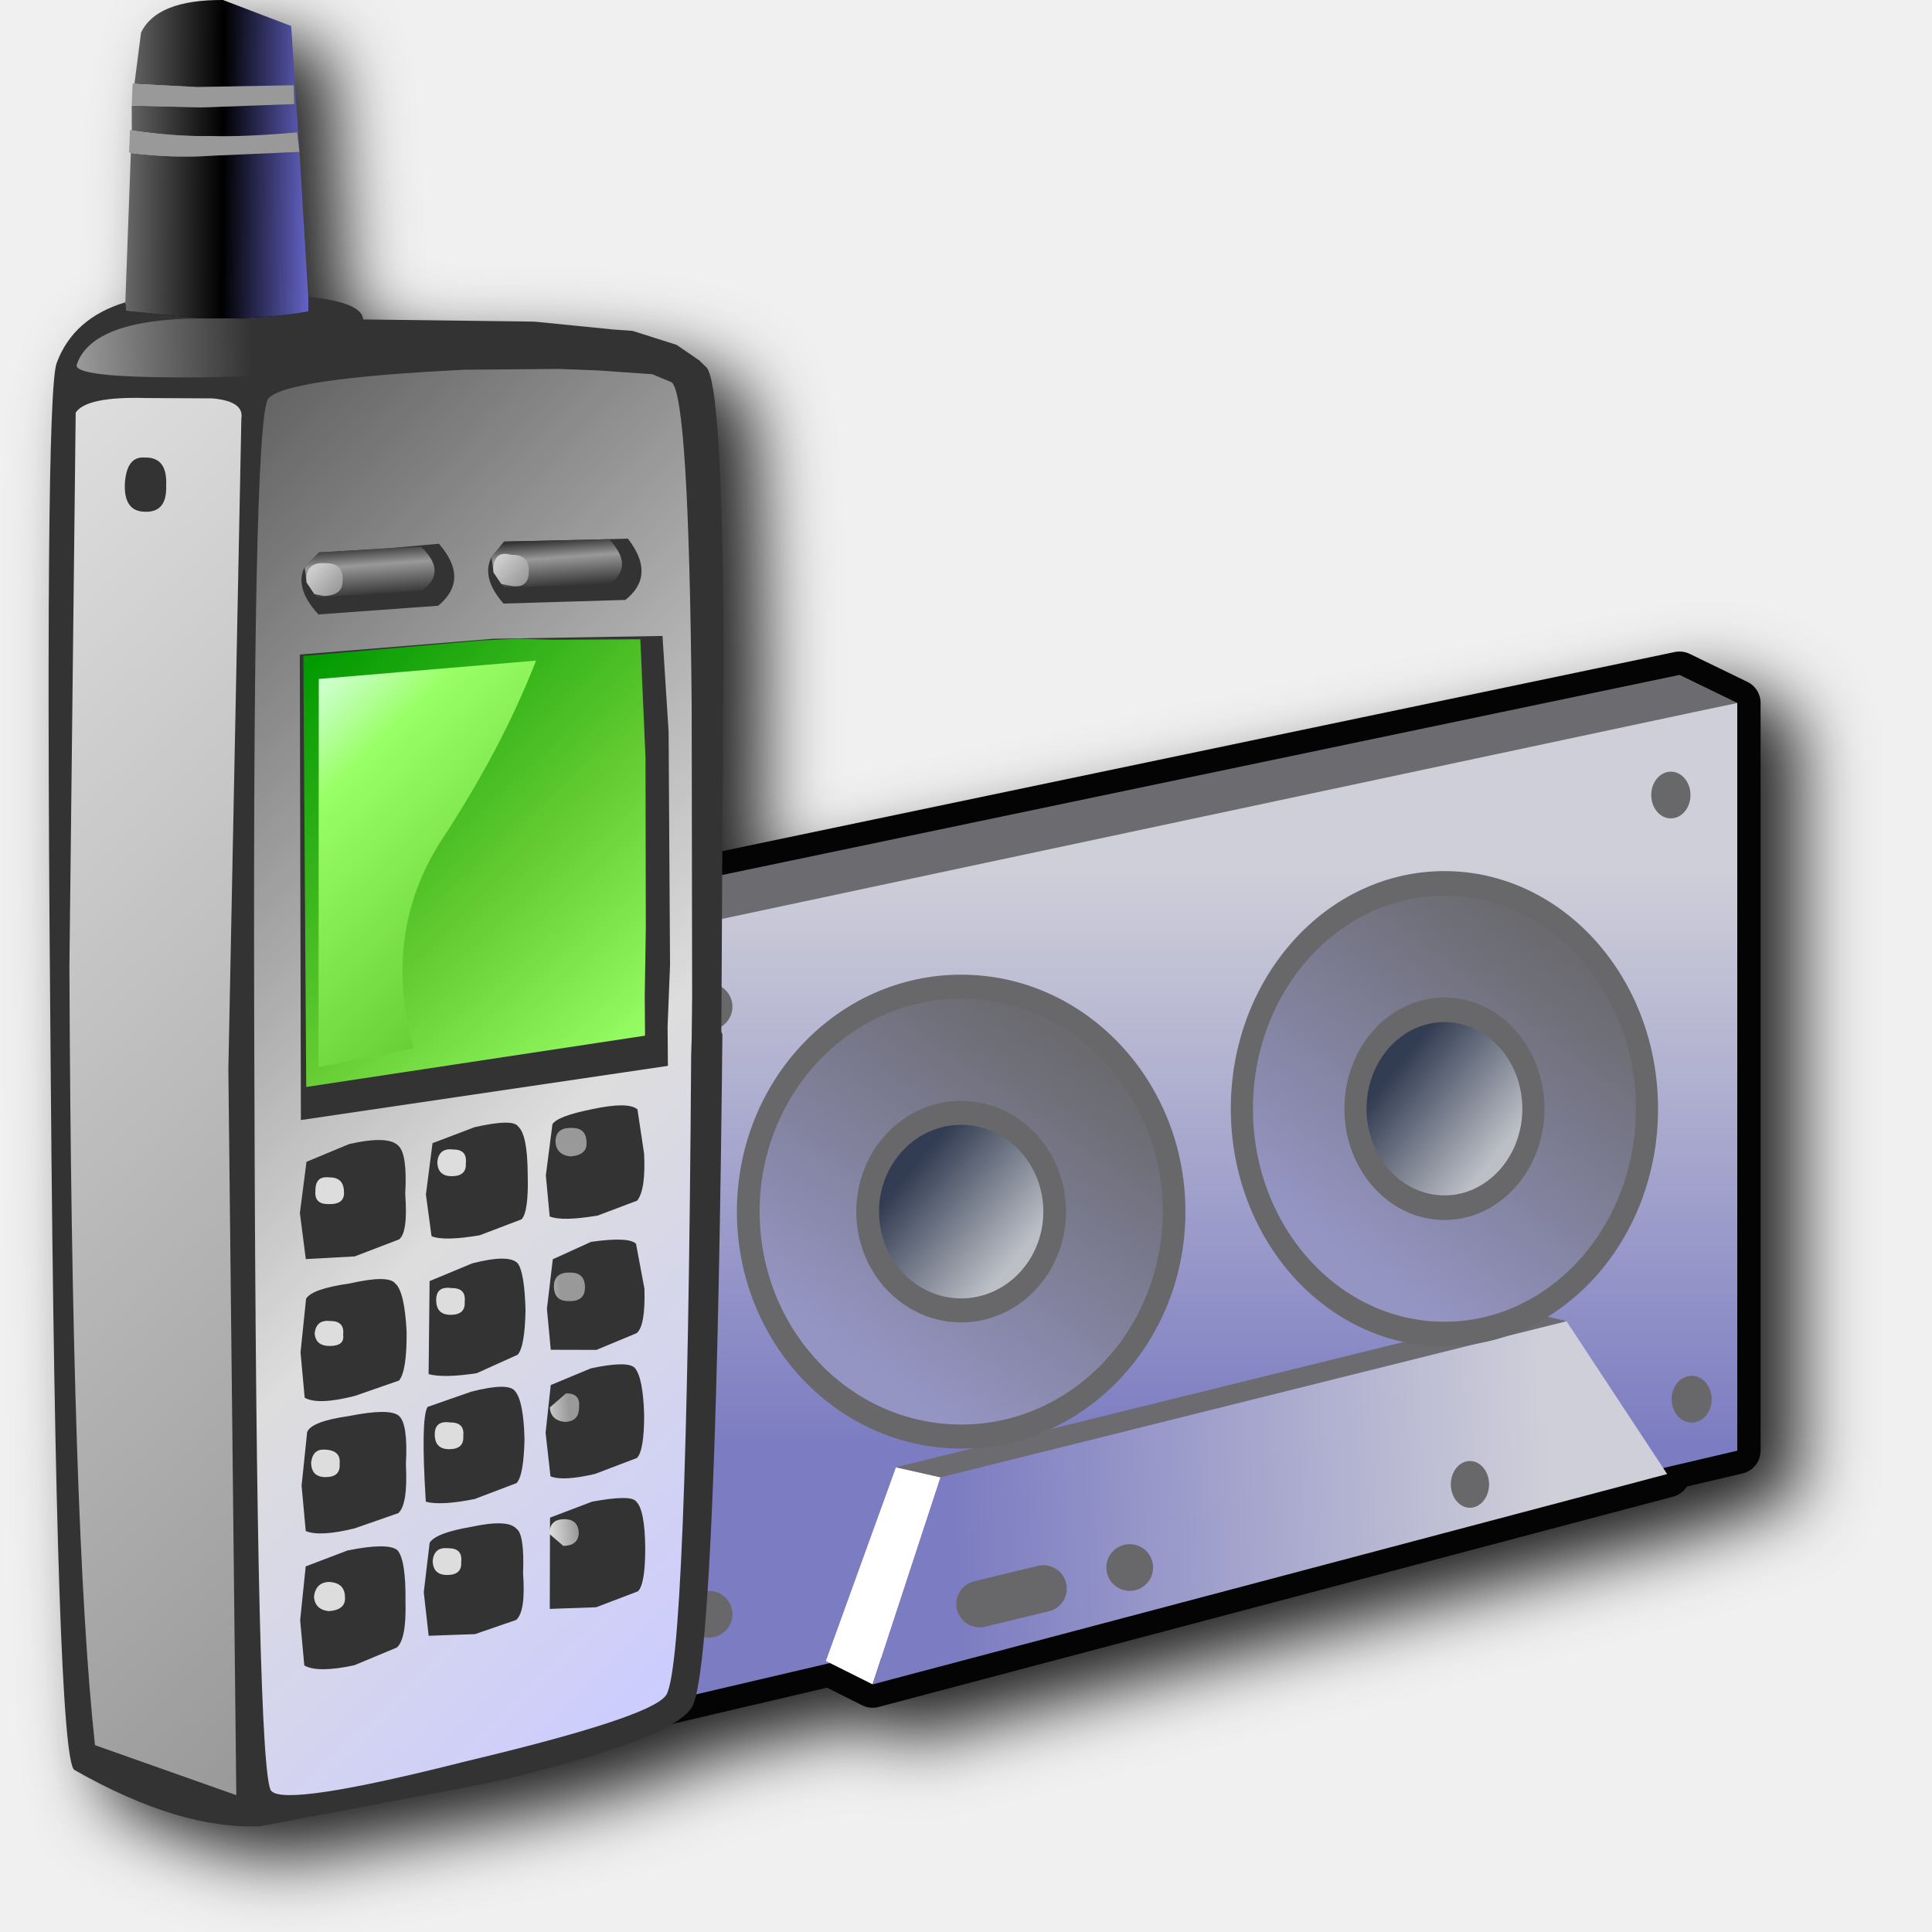
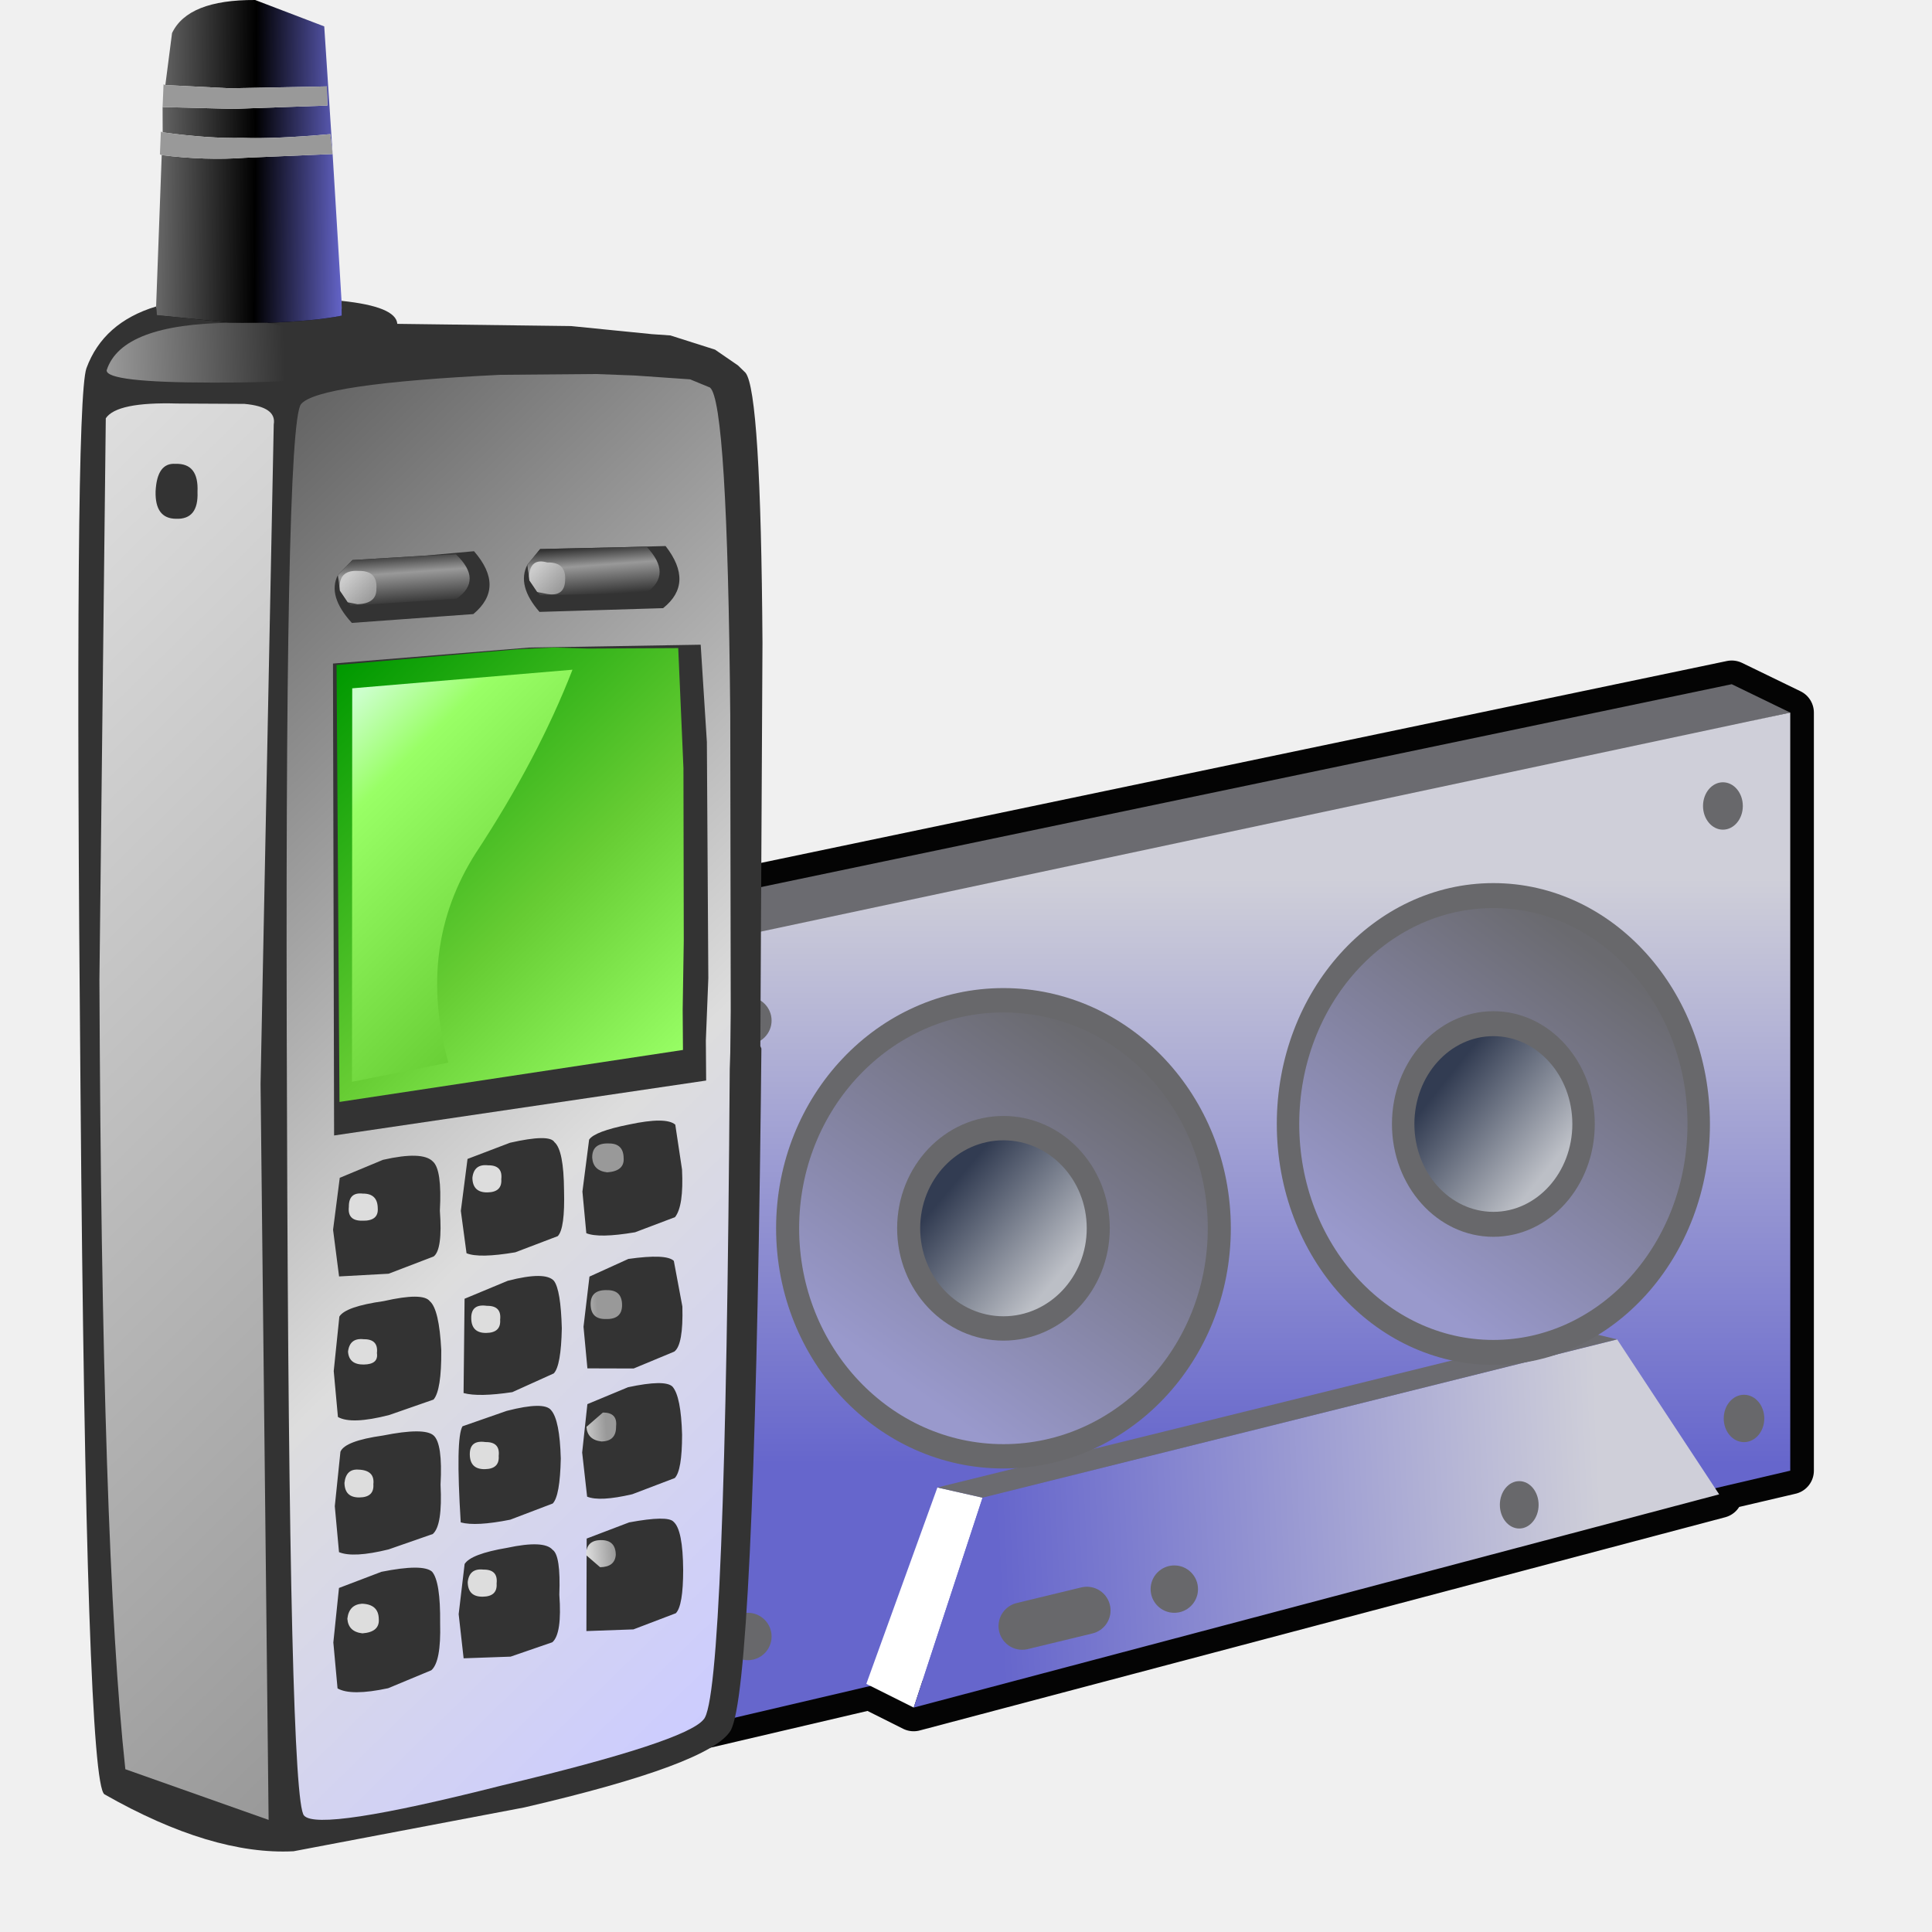
- <svg xmlns="http://www.w3.org/2000/svg" xmlns:xlink="http://www.w3.org/1999/xlink" viewBox="0 0 256 256" width="256" height="256" version="1.1" id="svg14">
+ <svg xmlns="http://www.w3.org/2000/svg" xmlns:xlink="http://www.w3.org/1999/xlink" viewBox="0 0 48 48" width="48" height="48" version="1.1" id="svg14">
  <defs id="defs3051">
    <style type="text/css" id="current-color-scheme">
      .ColorScheme-Text {
        color:#232629;
      }
      </style>
    <radialGradient spreadMethod="pad" r="819.2" id="gradient2-62" gradientUnits="userSpaceOnUse" gradientTransform="matrix(0.03321492,0.02554013,-0.0225253,0.02929414,177.2192,-98.25728)" cy="5091.175" cx="-1495.203" fx="-1495.203" fy="5091.175">
      <stop id="stop4113" stop-color="#00bf00" offset="0.0" />
      <stop id="stop4115" stop-color="#006600" offset="0.929" />
    </radialGradient>
    <radialGradient spreadMethod="pad" r="819.2" id="gradient1-6" gradientUnits="userSpaceOnUse" gradientTransform="matrix(0.1525931,0,0,0.1525931,-147.3621,-19.47578)" cy="0" cx="0">
      <stop id="stop4100" stop-color="#ffffff" offset="0.0" />
      <stop id="stop4102" stop-color="#ccffff" offset="0.078" />
      <stop id="stop4104" stop-color="#0099ff" offset="0.298" />
      <stop id="stop4106" stop-color="#0066cc" offset="0.537" />
      <stop id="stop4108" stop-color="#003399" offset="0.753" />
      <stop id="stop4110" stop-color="#9999ff" offset="1.0" />
    </radialGradient>
    <linearGradient x2="819.2" x1="-819.2" spreadMethod="pad" id="gradient0-1" gradientUnits="userSpaceOnUse" gradientTransform="matrix(-0.06871152,-0.06871152,-0.06871152,0.06871152,-137.7692,19.34177)">
      <stop id="stop4093" stop-color="#003399" offset="0.0" />
      <stop id="stop4095" stop-color="#0099ff" offset="0.471" />
      <stop id="stop4097" stop-color="#ccffff" offset="1.0" />
    </linearGradient>
    <linearGradient gradientTransform="matrix(-0.00291545,-1.2536463e-5,-3.5518372e-5,0.00506939,4.461876,4.131186)" gradientUnits="userSpaceOnUse" id="gradient29" spreadMethod="pad" x1="-819.2" x2="819.2">
      <stop offset="0.0" stop-color="#6666cc" id="stop264" />
      <stop offset="0.482" stop-color="#000000" id="stop266" />
      <stop offset="1.0" stop-color="#666666" id="stop268" />
    </linearGradient>
    <linearGradient gradientTransform="matrix(0.00606123,0.00628582,0.0067376,-0.00663209,11.04905,22.91134)" gradientUnits="userSpaceOnUse" id="gradient30" spreadMethod="pad" x1="-819.2" x2="819.2">
      <stop offset="0.0" stop-color="#333333" id="stop271" />
      <stop offset="0.588" stop-color="#333333" id="stop273" />
      <stop offset="1.0" stop-color="#333333" id="stop275" />
    </linearGradient>
    <linearGradient gradientTransform="matrix(0.00571338,0.00581785,0.00632395,-0.00615367,10.79365,22.48149)" gradientUnits="userSpaceOnUse" id="gradient31" spreadMethod="pad" x1="-819.2" x2="819.2">
      <stop offset="0.0" stop-color="#009900" id="stop278" />
      <stop offset="0.588" stop-color="#66cc33" id="stop280" />
      <stop offset="1.0" stop-color="#99ff66" id="stop282" />
    </linearGradient>
    <linearGradient gradientTransform="matrix(0.01337283,0.01373635,0.01448742,-0.01414478,10.24915,28.26042)" gradientUnits="userSpaceOnUse" id="gradient32" spreadMethod="pad" x1="-819.2" x2="819.2">
      <stop offset="0.0" stop-color="#666666" id="stop285" />
      <stop offset="0.588" stop-color="#dddddd" id="stop287" />
      <stop offset="1.0" stop-color="#ccccff" id="stop289" />
    </linearGradient>
    <linearGradient gradientTransform="matrix(-0.00440033,-8.4091535e-5,2.6636575e-5,9.8452552e-4,4.352975,9.116227)" gradientUnits="userSpaceOnUse" id="gradient33" spreadMethod="pad" x1="-819.2" x2="819.2">
      <stop offset="0.0" stop-color="#333333" id="stop292" />
      <stop offset="0.369" stop-color="#333333" id="stop294" />
      <stop offset="1.0" stop-color="#999999" id="stop296" />
    </linearGradient>
    <linearGradient gradientTransform="matrix(-0.01225303,-0.01251732,-0.01180439,0.01157352,2.579254,29.15354)" gradientUnits="userSpaceOnUse" id="gradient34" spreadMethod="pad" x1="-819.2" x2="819.2">
      <stop offset="0.0" stop-color="#999999" id="stop299" />
      <stop offset="1.0" stop-color="#dddddd" id="stop301" />
    </linearGradient>
    <linearGradient gradientTransform="matrix(4.4603969e-4,-3.2382065e-5,-3.2382065e-5,-4.4603969e-4,13.42992,39.95669)" gradientUnits="userSpaceOnUse" id="gradient35" spreadMethod="pad" x1="-819.2" x2="819.2">
      <stop offset="0.0" stop-color="#dddddd" id="stop304" />
      <stop offset="1.0" stop-color="#999999" id="stop306" />
    </linearGradient>
    <linearGradient gradientTransform="matrix(-1.0445542e-5,-7.6150568e-4,-0.00200717,1.4571923e-4,13.25392,14.68024)" gradientUnits="userSpaceOnUse" id="gradient36" spreadMethod="pad" x1="-819.2" x2="819.2">
      <stop offset="0.0" stop-color="#333333" id="stop309" />
      <stop offset="0.624" stop-color="#999999" id="stop311" />
      <stop offset="1.0" stop-color="#333333" id="stop313" />
    </linearGradient>
    <linearGradient gradientTransform="matrix(-3.8597561e-4,-3.7553007e-4,-3.7553007e-4,3.8597561e-4,12.10069,14.85364)" gradientUnits="userSpaceOnUse" id="gradient37" spreadMethod="pad" x1="-819.2" x2="819.2">
      <stop offset="0.0" stop-color="#999999" id="stop316" />
      <stop offset="1.0" stop-color="#cccccc" id="stop318" />
    </linearGradient>
    <linearGradient gradientTransform="matrix(-1.0289169e-4,-7.9963323e-4,-0.00200717,1.4571923e-4,8.358451,14.87871)" gradientUnits="userSpaceOnUse" id="gradient38" spreadMethod="pad" x1="-819.2" x2="819.2">
      <stop offset="0.0" stop-color="#333333" id="stop321" />
      <stop offset="0.624" stop-color="#999999" id="stop323" />
      <stop offset="1.0" stop-color="#333333" id="stop325" />
    </linearGradient>
    <linearGradient gradientTransform="matrix(-3.8597561e-4,-3.7553007e-4,-3.7553007e-4,3.8597561e-4,7.232383,15.1174)" gradientUnits="userSpaceOnUse" id="gradient39" spreadMethod="pad" x1="-819.2" x2="819.2">
      <stop offset="0.0" stop-color="#999999" id="stop328" />
      <stop offset="1.0" stop-color="#cccccc" id="stop330" />
    </linearGradient>
    <linearGradient gradientTransform="matrix(0.00372918,0.00380962,0.0049362,-0.00488711,8.751213,22.45041)" gradientUnits="userSpaceOnUse" id="gradient40" spreadMethod="pad" x1="-819.2" x2="819.2">
      <stop offset="0.0" stop-color="#ccffcc" id="stop333" />
      <stop offset="0.235" stop-color="#99ff66" id="stop335" />
      <stop offset="1.0" stop-color="#66cc33" id="stop337" />
    </linearGradient>
    <linearGradient gradientTransform="matrix(0.0688643,0.07073627,0.07460396,-0.07283951,135.5144,145.529)" gradientUnits="userSpaceOnUse" id="gradient32-3" spreadMethod="pad" x1="-819.2" x2="819.2">
      <stop offset="0.0" stop-color="#666666" id="stop285-6" />
      <stop offset="0.588" stop-color="#dddddd" id="stop287-7" />
      <stop offset="1.0" stop-color="#ccccff" id="stop289-5" />
    </linearGradient>
    <linearGradient gradientTransform="matrix(-0.01501331,-6.4557372e-5,-1.8290428e-4,0.02610517,105.7125,21.27382)" gradientUnits="userSpaceOnUse" id="gradient29-6" spreadMethod="pad" x1="-819.2" x2="819.2">
      <stop offset="0.0" stop-color="#6666cc" id="stop264-7" />
      <stop offset="0.482" stop-color="#000000" id="stop266-5" />
      <stop offset="1.0" stop-color="#666666" id="stop268-3" />
    </linearGradient>
    <linearGradient gradientTransform="matrix(-0.0226598,-4.330351e-4,1.3716686e-4,0.00506988,105.1517,46.94464)" gradientUnits="userSpaceOnUse" id="gradient33-5" spreadMethod="pad" x1="-819.2" x2="819.2">
      <stop offset="0.0" stop-color="#333333" id="stop292-6" />
      <stop offset="0.369" stop-color="#333333" id="stop294-2" />
      <stop offset="1.0" stop-color="#999999" id="stop296-9" />
    </linearGradient>
    <linearGradient gradientTransform="matrix(0.00229691,-1.6675366e-4,-1.6675366e-4,-0.00229691,151.894,205.7597)" gradientUnits="userSpaceOnUse" id="gradient35-1" spreadMethod="pad" x1="-819.2" x2="819.2">
      <stop offset="0.0" stop-color="#dddddd" id="stop304-2" />
      <stop offset="1.0" stop-color="#999999" id="stop306-7" />
    </linearGradient>
    <linearGradient gradientTransform="matrix(-5.3790032e-5,-0.00392143,-0.01033606,7.5039113e-4,150.9877,75.59688)" gradientUnits="userSpaceOnUse" id="gradient36-0" spreadMethod="pad" x1="-819.2" x2="819.2">
      <stop offset="0.0" stop-color="#333333" id="stop309-9" />
      <stop offset="0.624" stop-color="#999999" id="stop311-3" />
      <stop offset="1.0" stop-color="#333333" id="stop313-6" />
    </linearGradient>
    <linearGradient gradientTransform="matrix(-0.00198761,-0.00193382,-0.00193382,0.00198761,145.0491,76.48983)" gradientUnits="userSpaceOnUse" id="gradient37-0" spreadMethod="pad" x1="-819.2" x2="819.2">
      <stop offset="0.0" stop-color="#999999" id="stop316-6" />
      <stop offset="1.0" stop-color="#cccccc" id="stop318-2" />
    </linearGradient>
    <linearGradient gradientTransform="matrix(-5.2984779e-4,-0.00411777,-0.01033606,7.5039113e-4,125.7782,76.61892)" gradientUnits="userSpaceOnUse" id="gradient38-6" spreadMethod="pad" x1="-819.2" x2="819.2">
      <stop offset="0.0" stop-color="#333333" id="stop321-1" />
      <stop offset="0.624" stop-color="#999999" id="stop323-8" />
      <stop offset="1.0" stop-color="#333333" id="stop325-7" />
    </linearGradient>
    <linearGradient gradientTransform="matrix(-0.00198761,-0.00193382,-0.00193382,0.00198761,119.9794,77.84806)" gradientUnits="userSpaceOnUse" id="gradient39-9" spreadMethod="pad" x1="-819.2" x2="819.2">
      <stop offset="0.0" stop-color="#999999" id="stop328-2" />
      <stop offset="1.0" stop-color="#cccccc" id="stop330-0" />
    </linearGradient>
    <linearGradient gradientTransform="matrix(-0.06309781,-0.06445879,-0.06078751,0.05959863,96.01779,150.1282)" gradientUnits="userSpaceOnUse" id="gradient34-2" spreadMethod="pad" x1="-819.2" x2="819.2">
      <stop offset="0.0" stop-color="#999999" id="stop299-3" />
      <stop offset="1.0" stop-color="#dddddd" id="stop301-7" />
    </linearGradient>
    <linearGradient gradientTransform="matrix(0.03121272,0.03236926,0.03469573,-0.0341524,139.6336,117.9835)" gradientUnits="userSpaceOnUse" id="gradient30-5" spreadMethod="pad" x1="-819.2" x2="819.2">
      <stop offset="0.0" stop-color="#333333" id="stop271-9" />
      <stop offset="0.588" stop-color="#333333" id="stop273-2" />
      <stop offset="1.0" stop-color="#333333" id="stop275-2" />
    </linearGradient>
    <linearGradient gradientTransform="matrix(0.02942144,0.02995942,0.03256561,-0.03168874,138.3184,115.77)" gradientUnits="userSpaceOnUse" id="gradient31-8" spreadMethod="pad" x1="-819.2" x2="819.2">
      <stop offset="0.0" stop-color="#009900" id="stop278-9" />
      <stop offset="0.588" stop-color="#66cc33" id="stop280-7" />
      <stop offset="1.0" stop-color="#99ff66" id="stop282-3" />
    </linearGradient>
    <linearGradient gradientTransform="matrix(0.01920367,0.0196179,0.0254193,-0.02516651,127.8007,115.6099)" gradientUnits="userSpaceOnUse" id="gradient40-6" spreadMethod="pad" x1="-819.2" x2="819.2">
      <stop offset="0.0" stop-color="#ccffcc" id="stop333-1" />
      <stop offset="0.235" stop-color="#99ff66" id="stop335-2" />
      <stop offset="1.0" stop-color="#66cc33" id="stop337-9" />
    </linearGradient>
    <linearGradient id="linearGradient332469">
      <stop style="stop-color:#323c52;stop-opacity:1" offset="0" id="stop332465" />
      <stop style="stop-color:#bcbfc6;stop-opacity:1" offset="1" id="stop332467" />
    </linearGradient>
-     <linearGradient id="linearGradient276219">
-       <stop style="stop-color:#6a6a6f;stop-opacity:1" offset="0" id="stop276215" />
-       <stop style="stop-color:#9595c4;stop-opacity:1" offset="1" id="stop276217" />
-     </linearGradient>
    <linearGradient id="linearGradient243645">
      <stop style="stop-color:#7c7cc2;stop-opacity:1" offset="0" id="stop243639" />
      <stop style="stop-color:#cfcfd9;stop-opacity:1" offset="1" id="stop243643" />
    </linearGradient>
-     <linearGradient xlink:href="#linearGradient276219" id="linearGradient276221-5" x1="-102.074" y1="50.93" x2="-106.697" y2="57.788" gradientUnits="userSpaceOnUse" gradientTransform="translate(15.58025,-7.555302)" />
-     <linearGradient xlink:href="#linearGradient332469" id="linearGradient332471-0" x1="-90.13" y1="46.108" x2="-87.87" y2="48.124" gradientUnits="userSpaceOnUse" />
-     <linearGradient xlink:href="#linearGradient243645" id="linearGradient396468" gradientUnits="userSpaceOnUse" gradientTransform="translate(20.34519,-53.79894)" x1="-62.932" y1="45.364" x2="-62.932" y2="33" />
-     <linearGradient xlink:href="#linearGradient243645" id="linearGradient396470" gradientUnits="userSpaceOnUse" gradientTransform="translate(36,-23.5)" x1="-62.932" y1="45.364" x2="-62.932" y2="33" />
-     <linearGradient xlink:href="#linearGradient243645" id="linearGradient396472" gradientUnits="userSpaceOnUse" gradientTransform="translate(-14.24908,-6.372735)" x1="-47.907" y1="51.106" x2="-35.136" y2="50.513" />
-     <linearGradient xlink:href="#linearGradient276219" id="linearGradient4687" gradientUnits="userSpaceOnUse" gradientTransform="translate(15.58025,-7.555302)" x1="-102.074" y1="50.93" x2="-106.697" y2="57.788" />
-     <linearGradient xlink:href="#linearGradient332469" id="linearGradient4689" gradientUnits="userSpaceOnUse" x1="-90.13" y1="46.108" x2="-87.87" y2="48.124" />
-     <filter style="color-interpolation-filters:sRGB" id="filter5557" x="-0.05" y="-0.046" width="1.099" height="1.093">
-       <feGaussianBlur stdDeviation="4.688" id="feGaussianBlur5559" />
-     </filter>
+     <linearGradient xlink:href="#linearGradient7" id="linearGradient396470-7" gradientUnits="userSpaceOnUse" gradientTransform="translate(36,-23.5)" x1="-62.932" y1="45.364" x2="-62.932" y2="33" />
+     <linearGradient id="linearGradient7">
+       <stop style="stop-color:#6666cc;stop-opacity:1" offset="0" id="stop6" />
+       <stop style="stop-color:#cfcfd9;stop-opacity:1" offset="1" id="stop7" />
+     </linearGradient>
+     <linearGradient xlink:href="#linearGradient7" id="linearGradient396472-5" gradientUnits="userSpaceOnUse" gradientTransform="translate(-14.24908,-6.372735)" x1="-47.907" y1="51.106" x2="-35.136" y2="50.513" />
+     <linearGradient xlink:href="#linearGradient11" id="linearGradient396474" gradientUnits="userSpaceOnUse" gradientTransform="translate(15.58025,-7.555302)" x1="-102.074" y1="50.93" x2="-106.697" y2="57.788" />
+     <linearGradient id="linearGradient11">
+       <stop style="stop-color:#6a6a6f;stop-opacity:1" offset="0" id="stop10" />
+       <stop style="stop-color:#9999cc;stop-opacity:1" offset="1" id="stop11" />
+     </linearGradient>
+     <linearGradient xlink:href="#linearGradient332469" id="linearGradient396476" gradientUnits="userSpaceOnUse" x1="-90.13" y1="46.108" x2="-87.87" y2="48.124" />
+     <linearGradient xlink:href="#linearGradient243645" id="linearGradient1" gradientUnits="userSpaceOnUse" gradientTransform="translate(20.34519,-53.79894)" x1="-62.932" y1="45.364" x2="-62.932" y2="33" />
+     <linearGradient xlink:href="#linearGradient11" id="linearGradient2" gradientUnits="userSpaceOnUse" gradientTransform="translate(15.58025,-7.555302)" x1="-102.074" y1="50.93" x2="-106.697" y2="57.788" />
+     <linearGradient xlink:href="#linearGradient332469" id="linearGradient3" gradientUnits="userSpaceOnUse" x1="-90.13" y1="46.108" x2="-87.87" y2="48.124" />
  </defs>
-   <path id="path5288" style="color:#000000;fill:#212121;fill-opacity:1;stroke-width:6.193;stroke-linecap:round;stroke-linejoin:round;-inkscape-stroke:none;filter:url(#filter5557)" d="M 34.551,4 C 28.695,3.969 25.074,5.411 23.689,8.325 l -0.875,6.791 -0.236,-0.096 -0.125,2.973 0.012,3.307 c 0.998,0.137 1.965,0.255 2.898,0.354 0.934,0.099 1.834,0.178 2.703,0.238 -0.869,-0.06 -1.769,-0.14 -2.703,-0.238 -0.934,-0.099 -1.9,-0.217 -2.898,-0.354 l -0.234,-0.096 -0.127,2.973 0.234,0.098 -0.73,19.781 c -4.612,1.399 -7.648,4.091 -9.107,8.074 -1.072,3.043 -1.328,34.573 -0.771,94.592 0.491,60.176 1.534,90.776 3.129,91.801 9.358,5.327 17.597,7.808 24.717,7.443 l 30.145,-5.725 c 12.232,-2.837 20.345,-5.439 24.357,-7.809 l 20.514,-4.803 4.646,2.328 a 3.097,3.097 0 0 0 2.18,0.225 l 105.277,-27.867 a 3.097,3.097 0 0 0 1.719,-1.322 l 7.484,-1.752 a 3.097,3.097 0 0 0 2.391,-3.016 V 97.139 a 3.097,3.097 0 0 0 -1.744,-2.785 l -7.645,-3.713 a 3.097,3.097 0 0 0 -1.986,-0.246 l -126.201,26.381 0.152,-28.754 C 100.719,66.137 99.977,54.369 98.641,52.717 l -0.98,-0.955 -3,-2.062 -5.838,-1.857 -2.406,-0.168 -5.285,-0.527 -5.283,-0.529 -22.715,-0.289 C 53.023,44.816 50.593,43.814 45.844,43.323 L 44.68,24.135 43.582,7.45 Z M 44.377,21.534 c -1.19,0.105 -2.321,0.194 -3.395,0.268 -1.073,0.073 -2.088,0.131 -3.045,0.172 -0.957,0.041 -1.857,0.065 -2.697,0.074 0.84,-0.009 1.74,-0.033 2.697,-0.074 0.957,-0.041 1.972,-0.099 3.045,-0.172 1.073,-0.073 2.205,-0.162 3.395,-0.268 z" />
-   <g id="g384282-2" transform="matrix(6.192829,0,0,6.192829,341.7862,243.618)">
-     <path id="path383355-9" style="fill:url(#linearGradient396468);fill-opacity:1;stroke:#040404;stroke-width:1;stroke-linecap:round;stroke-linejoin:round;stroke-miterlimit:4;stroke-dasharray:none;stroke-opacity:1" d="m -31.822,-24.898 -23.266,4.863 v 16.236 l 1,1 L -50,-3.756 l 0.912,0.457 17,-4.5 -0.084,-0.129 1.584,-0.371 V -24.299 Z" transform="translate(12.56771)" />
-     <g id="g382597-6">
-       <g id="g357096-10" transform="translate(27.36565,-52.08411)" style="stroke-width:0.5;stroke-miterlimit:4;stroke-dasharray:none">
-         <g id="g258225-4" transform="translate(-30.45274,21.78517)" style="stroke-width:0.5;stroke-miterlimit:4;stroke-dasharray:none">
-           <path style="fill:#ffffff;fill-opacity:1;stroke:none;stroke-width:0.5;stroke-linecap:butt;stroke-linejoin:miter;stroke-miterlimit:4;stroke-dasharray:none;stroke-opacity:1" d="m -38.432,27.5 -1,-1 V 10.263 L -38.242,11 Z" id="path250822-3-2" />
-           <path style="fill:#6b6b70;fill-opacity:1;stroke:none;stroke-width:0.5;stroke-linecap:butt;stroke-linejoin:miter;stroke-miterlimit:4;stroke-dasharray:none;stroke-opacity:1" d="M -38.176,11.19 -39.432,10.263 -16.167,5.401 -14.932,6 Z" id="path244208-6-2" />
-           <path style="fill:url(#linearGradient396470);fill-opacity:1;stroke:none;stroke-width:0.5;stroke-linecap:butt;stroke-linejoin:miter;stroke-miterlimit:4;stroke-dasharray:none;stroke-opacity:1" d="m -38.432,11 23.5,-5 v 16 l -23.5,5.5 z" id="path219217-2" />
+   <g id="g384282-2-7" transform="matrix(1.177137,0,0,1.177137,65.68906,46.30737)">
+     <path id="path383355-9-0" style="fill:url(#linearGradient1);fill-opacity:1;stroke:#040404;stroke-width:1;stroke-linecap:round;stroke-linejoin:round;stroke-miterlimit:4;stroke-dasharray:none;stroke-opacity:1" d="m -31.822,-24.898 -23.266,4.863 v 16.236 l 1,1 L -50,-3.756 l 0.912,0.457 17,-4.5 -0.084,-0.129 1.584,-0.371 V -24.299 Z" transform="translate(12.56771)" />
+     <g id="g382597-6-9">
+       <g id="g357096-10-3" transform="translate(27.36565,-52.08411)" style="stroke-width:0.5;stroke-miterlimit:4;stroke-dasharray:none">
+         <g id="g258225-4-6" transform="translate(-30.45274,21.78517)" style="stroke-width:0.5;stroke-miterlimit:4;stroke-dasharray:none">
+           <path style="fill:#ffffff;fill-opacity:1;stroke:none;stroke-width:0.5;stroke-linecap:butt;stroke-linejoin:miter;stroke-miterlimit:4;stroke-dasharray:none;stroke-opacity:1" d="m -38.432,27.5 -1,-1 V 10.263 L -38.242,11 Z" id="path250822-3-2-0" />
+           <path style="fill:#6b6b70;fill-opacity:1;stroke:none;stroke-width:0.5;stroke-linecap:butt;stroke-linejoin:miter;stroke-miterlimit:4;stroke-dasharray:none;stroke-opacity:1" d="M -38.176,11.19 -39.432,10.263 -16.167,5.401 -14.932,6 Z" id="path244208-6-2-6" />
+           <path style="fill:url(#linearGradient396470-7);fill-opacity:1;stroke:none;stroke-width:0.5;stroke-linecap:butt;stroke-linejoin:miter;stroke-miterlimit:4;stroke-dasharray:none;stroke-opacity:1" d="m -38.432,11 23.5,-5 v 16 l -23.5,5.5 z" id="path219217-2-2" />
        </g>
-         <path style="fill:#ffffff;fill-opacity:1;stroke:none;stroke-width:0.5;stroke-linecap:butt;stroke-linejoin:miter;stroke-miterlimit:4;stroke-dasharray:none;stroke-opacity:1" d="m -63.885,48.785 -1,-0.5 1.5,-4.145 0.953,0.215 z" id="path250822-0" />
-         <path style="fill:url(#linearGradient396472);fill-opacity:1;stroke:none;stroke-width:0.5;stroke-linecap:butt;stroke-linejoin:miter;stroke-miterlimit:4;stroke-dasharray:none;stroke-opacity:1" d="m -63.885,48.785 1.453,-4.43 13.393,-3.341 2.154,3.271 z" id="path243320-5" />
-         <path style="fill:#6b6b70;fill-opacity:1;stroke:none;stroke-width:0.5;stroke-linecap:butt;stroke-linejoin:miter;stroke-miterlimit:4;stroke-dasharray:none;stroke-opacity:1" d="m -62.432,44.355 -0.953,-0.215 13.493,-3.331 0.853,0.205 z" id="path244208-52" />
+         <path style="fill:#ffffff;fill-opacity:1;stroke:none;stroke-width:0.5;stroke-linecap:butt;stroke-linejoin:miter;stroke-miterlimit:4;stroke-dasharray:none;stroke-opacity:1" d="m -63.885,48.785 -1,-0.5 1.5,-4.145 0.953,0.215 z" id="path250822-0-6" />
+         <path style="fill:url(#linearGradient396472-5);fill-opacity:1;stroke:none;stroke-width:0.5;stroke-linecap:butt;stroke-linejoin:miter;stroke-miterlimit:4;stroke-dasharray:none;stroke-opacity:1" d="m -63.885,48.785 1.453,-4.43 13.393,-3.341 2.154,3.271 z" id="path243320-5-1" />
+         <path style="fill:#6b6b70;fill-opacity:1;stroke:none;stroke-width:0.5;stroke-linecap:butt;stroke-linejoin:miter;stroke-miterlimit:4;stroke-dasharray:none;stroke-opacity:1" d="m -62.432,44.355 -0.953,-0.215 13.493,-3.331 0.853,0.205 z" id="path244208-52-8" />
      </g>
-       <g id="g356879-9" transform="matrix(0.9482807,0,0,1.001844,49.70276,-60.43804)">
-         <circle style="fill:url(#linearGradient4687);fill-opacity:1;fill-rule:evenodd;stroke:#68686b;stroke-width:0.513;stroke-linecap:round;stroke-linejoin:round;stroke-miterlimit:4;stroke-dasharray:none;stroke-opacity:1;stop-color:#000000" id="path218966-0" cx="-88.927" cy="46.937" r="4.804" />
-         <circle style="fill:url(#linearGradient4689);fill-opacity:1;fill-rule:evenodd;stroke:#68686b;stroke-width:0.513;stroke-linecap:round;stroke-linejoin:round;stroke-miterlimit:4;stroke-dasharray:none;stroke-opacity:1;stop-color:#000000" id="path218966-5-2" cx="-88.927" cy="46.937" r="2.11" />
+       <g id="g356879-9-7" transform="matrix(0.9482807,0,0,1.001844,49.70276,-60.43804)">
+         <circle style="fill:url(#linearGradient2);fill-opacity:1;fill-rule:evenodd;stroke:#68686b;stroke-width:0.513;stroke-linecap:round;stroke-linejoin:round;stroke-miterlimit:4;stroke-dasharray:none;stroke-opacity:1;stop-color:#000000" id="path218966-0-9" cx="-88.927" cy="46.937" r="4.804" />
+         <circle style="fill:url(#linearGradient3);fill-opacity:1;fill-rule:evenodd;stroke:#68686b;stroke-width:0.513;stroke-linecap:round;stroke-linejoin:round;stroke-miterlimit:4;stroke-dasharray:none;stroke-opacity:1;stop-color:#000000" id="path218966-5-2-2" cx="-88.927" cy="46.937" r="2.11" />
      </g>
-       <g id="g356879-5-8" transform="matrix(0.9021737,0,0,1.00353,55.94262,-62.71846)">
-         <circle style="fill:url(#linearGradient276221-5);fill-opacity:1;fill-rule:evenodd;stroke:#68686b;stroke-width:0.525;stroke-linecap:round;stroke-linejoin:round;stroke-miterlimit:4;stroke-dasharray:none;stroke-opacity:1;stop-color:#000000" id="path218966-3-3" cx="-88.927" cy="46.937" r="4.804" />
-         <circle style="fill:url(#linearGradient332471-0);fill-opacity:1;fill-rule:evenodd;stroke:#68686b;stroke-width:0.525;stroke-linecap:round;stroke-linejoin:round;stroke-miterlimit:4;stroke-dasharray:none;stroke-opacity:1;stop-color:#000000" id="path218966-5-8-8" cx="-88.927" cy="46.937" r="2.11" />
+       <g id="g356879-5-8-0" transform="matrix(0.9021737,0,0,1.00353,55.94262,-62.71846)">
+         <circle style="fill:url(#linearGradient396474);fill-opacity:1;fill-rule:evenodd;stroke:#68686b;stroke-width:0.525;stroke-linecap:round;stroke-linejoin:round;stroke-miterlimit:4;stroke-dasharray:none;stroke-opacity:1;stop-color:#000000" id="path218966-3-3-2" cx="-88.927" cy="46.937" r="4.804" />
+         <circle style="fill:url(#linearGradient396476);fill-opacity:1;fill-rule:evenodd;stroke:#68686b;stroke-width:0.525;stroke-linecap:round;stroke-linejoin:round;stroke-miterlimit:4;stroke-dasharray:none;stroke-opacity:1;stop-color:#000000" id="path218966-5-8-8-3" cx="-88.927" cy="46.937" r="2.11" />
      </g>
-       <circle style="fill:#68686b;fill-opacity:1;fill-rule:evenodd;stroke:none;stroke-width:0.5;stroke-linecap:round;stroke-linejoin:round;stroke-miterlimit:4;stroke-dasharray:none;stroke-opacity:1;stop-color:#000000" id="path358688-04" cx="-40.019" cy="-4.799" r="0.5" />
-       <ellipse style="fill:#68686b;fill-opacity:1;fill-rule:evenodd;stroke:none;stroke-width:0.458;stroke-linecap:round;stroke-linejoin:round;stroke-miterlimit:4;stroke-dasharray:none;stroke-opacity:1;stop-color:#000000" id="path358688-4-0" cx="-19.44" cy="-22.328" rx="0.42" ry="0.5" />
-       <ellipse style="fill:#68686b;fill-opacity:1;fill-rule:evenodd;stroke:none;stroke-width:0.462;stroke-linecap:round;stroke-linejoin:round;stroke-miterlimit:4;stroke-dasharray:none;stroke-opacity:1;stop-color:#000000" id="path358688-4-8-9" cx="-18.995" cy="-9.401" rx="0.428" ry="0.5" />
-       <circle style="fill:#68686b;fill-opacity:1;fill-rule:evenodd;stroke:none;stroke-width:0.5;stroke-linecap:round;stroke-linejoin:round;stroke-miterlimit:4;stroke-dasharray:none;stroke-opacity:1;stop-color:#000000" id="path358688-0-1" cx="-31.019" cy="-5.799" r="0.5" />
-       <ellipse style="fill:#68686b;fill-opacity:1;fill-rule:evenodd;stroke:none;stroke-width:0.452;stroke-linecap:round;stroke-linejoin:round;stroke-miterlimit:4;stroke-dasharray:none;stroke-opacity:1;stop-color:#000000" id="path358688-0-8-9" cx="-23.739" cy="-7.578" rx="0.409" ry="0.5" />
-       <circle style="fill:#68686b;fill-opacity:1;fill-rule:evenodd;stroke:none;stroke-width:0.5;stroke-linecap:round;stroke-linejoin:round;stroke-miterlimit:4;stroke-dasharray:none;stroke-opacity:1;stop-color:#000000" id="path358688-6-6" cx="-40.019" cy="-17.799" r="0.5" />
-       <path style="fill:#68686b;fill-opacity:1;stroke:#68686b;stroke-width:1;stroke-linecap:round;stroke-linejoin:miter;stroke-miterlimit:4;stroke-dasharray:none;stroke-opacity:1" d="m -34.229,-5.019 1.364,-0.33" id="path371675-2" />
+       <circle style="fill:#68686b;fill-opacity:1;fill-rule:evenodd;stroke:none;stroke-width:0.5;stroke-linecap:round;stroke-linejoin:round;stroke-miterlimit:4;stroke-dasharray:none;stroke-opacity:1;stop-color:#000000" id="path358688-04-7" cx="-40.019" cy="-4.799" r="0.5" />
+       <ellipse style="fill:#68686b;fill-opacity:1;fill-rule:evenodd;stroke:none;stroke-width:0.458;stroke-linecap:round;stroke-linejoin:round;stroke-miterlimit:4;stroke-dasharray:none;stroke-opacity:1;stop-color:#000000" id="path358688-4-0-5" cx="-19.44" cy="-22.328" rx="0.42" ry="0.5" />
+       <ellipse style="fill:#68686b;fill-opacity:1;fill-rule:evenodd;stroke:none;stroke-width:0.462;stroke-linecap:round;stroke-linejoin:round;stroke-miterlimit:4;stroke-dasharray:none;stroke-opacity:1;stop-color:#000000" id="path358688-4-8-9-9" cx="-18.995" cy="-9.401" rx="0.428" ry="0.5" />
+       <circle style="fill:#68686b;fill-opacity:1;fill-rule:evenodd;stroke:none;stroke-width:0.5;stroke-linecap:round;stroke-linejoin:round;stroke-miterlimit:4;stroke-dasharray:none;stroke-opacity:1;stop-color:#000000" id="path358688-0-1-2" cx="-31.019" cy="-5.799" r="0.5" />
+       <ellipse style="fill:#68686b;fill-opacity:1;fill-rule:evenodd;stroke:none;stroke-width:0.452;stroke-linecap:round;stroke-linejoin:round;stroke-miterlimit:4;stroke-dasharray:none;stroke-opacity:1;stop-color:#000000" id="path358688-0-8-9-2" cx="-23.739" cy="-7.578" rx="0.409" ry="0.5" />
+       <circle style="fill:#68686b;fill-opacity:1;fill-rule:evenodd;stroke:none;stroke-width:0.5;stroke-linecap:round;stroke-linejoin:round;stroke-miterlimit:4;stroke-dasharray:none;stroke-opacity:1;stop-color:#000000" id="path358688-6-6-8" cx="-40.019" cy="-17.799" r="0.5" />
+       <path style="fill:#68686b;fill-opacity:1;stroke:#68686b;stroke-width:1;stroke-linecap:round;stroke-linejoin:miter;stroke-miterlimit:4;stroke-dasharray:none;stroke-opacity:1" d="m -34.229,-5.019 1.364,-0.33" id="path371675-2-9" />
    </g>
  </g>
-   <g id="g4663" transform="matrix(0.9877537,0,0,0.9877537,-75.27996,0)">
+   <g id="g4663" transform="matrix(0.1877551,0,0,0.1877551,-13.58761,0)">
    <path style="fill:#000000;fill-opacity:1;stroke:none;stroke-width:1px;stroke-linecap:butt;stroke-linejoin:miter;stroke-opacity:1" d="m 96.589,37.789 -9.074,7.595 -3.184,8.436 0.431,104.149 1.968,77.441 17.744,7.289 h 10.451 l 28.204,-4.9 24.722,-8.787 2.754,-42.18 0.294,-92.167 -2.408,-45.967 -33.697,-2.151 -12.568,-2.752 -6.478,-4.134 z" id="path1218" />
    <rect style="fill:#83e950;fill-opacity:1;fill-rule:evenodd;stroke:none;stroke-width:5;stroke-linecap:round;stroke-linejoin:round;stop-color:#000000" id="rect1511" width="42.864" height="58.783" x="118.073" y="86.347" />
    <path style="fill:#333333;fill-rule:evenodd;stroke:none;stroke-width:5.15" id="path76" d="m 173.122,138.758 -0.14,-0.336 0.282,-53.359 c -0.146,-22.156 -0.896,-34.07 -2.248,-35.742 l -0.994,-0.967 -3.038,-2.088 -5.909,-1.88 -2.437,-0.169 -5.35,-0.535 -5.35,-0.535 -22.996,-0.293 c -0.111,-1.531 -2.571,-2.546 -7.379,-3.043 l 0.027,1.961 c -2.428,0.484 -5.714,0.8 -9.86,0.947 l -4.734,-0.003 -9.887,-1.014 -0.083,-1.148 c -4.669,1.417 -7.742,4.141 -9.22,8.174 -1.085,3.08 -1.346,35.002 -0.783,95.766 0.498,60.922 1.554,91.902 3.168,92.939 9.474,5.393 17.815,7.904 25.023,7.535 l 30.52,-5.795 c 16.425,-3.809 25.531,-7.203 27.316,-10.18 2.047,-3.612 3.379,-31.379 3.997,-83.299 l 0.074,-6.932" />
    <path style="fill:url(#gradient32-3);fill-rule:evenodd;stroke:none;stroke-width:5.15" id="path74-3" d="m 151.171,49.492 -12.577,0.105 c -16.106,0.784 -24.902,2.077 -26.388,3.878 -1.486,1.801 -2.106,33.018 -1.86,93.65 0.18,60.791 0.933,91.831 2.258,93.12 1.26,1.448 9.976,0.122 26.15,-3.977 16.267,-3.875 25.175,-6.792 26.726,-8.752 1.934,-1.988 3.085,-30.664 3.452,-86.031 l 0.071,-2.199 0.059,-5.546 -0.062,-39.018 c -0.246,-27.767 -1.143,-42.249 -2.692,-43.445 l -1.19,-0.491 -0.952,-0.393 -0.476,-0.196 -7.31,-0.508 -5.21,-0.199 m 4.202,22.901 5.07,-0.137 c 2.547,3.279 2.438,6.019 -0.327,8.221 l -16.358,0.495 c -2.015,-2.317 -2.551,-4.394 -1.607,-6.233 l 1.696,-2.086 11.526,-0.26 m -26.933,1.147 6.653,-0.598 c 2.771,3.185 2.742,5.958 -0.089,8.319 l -16.078,1.167 c -2.174,-2.382 -2.789,-4.493 -1.845,-6.331 l 1.934,-1.988 9.426,-0.569 m 11.412,77.678 c 3.483,-0.792 5.444,-0.819 5.882,-0.081 0.821,0.71 1.245,2.834 1.271,6.373 0.091,3.38 -0.185,5.401 -0.83,6.064 l -5.617,2.14 c -3.193,0.54 -5.346,0.58 -6.456,0.122 l -0.753,-5.602 0.886,-6.876 5.617,-2.14 m -22.523,4.637 5.715,-2.378 c 3.483,-0.792 5.682,-0.72 6.596,0.214 0.821,0.71 1.133,2.881 0.935,6.513 0.25,3.445 -0.026,5.467 -0.83,6.064 l -5.953,2.279 -6.555,0.36 -0.795,-6.177 0.886,-6.876 m 11.923,16.337 c 0.821,0.71 1.324,2.867 1.509,6.471 0.026,3.539 -0.316,5.719 -1.026,6.54 l -5.855,2.041 c -3.324,0.857 -5.589,0.944 -6.793,0.262 l -0.557,-6.078 0.746,-7.212 c 0.551,-0.887 2.503,-1.567 5.855,-2.041 3.483,-0.792 5.523,-0.786 6.12,0.018 m -11.832,19.908 c 0.393,-0.952 2.265,-1.665 5.617,-2.14 3.642,-0.726 5.873,-0.734 6.694,-0.024 0.821,0.71 1.133,2.881 0.935,6.513 0.185,3.604 -0.157,5.784 -1.026,6.54 l -5.855,2.041 c -3.1,0.764 -5.285,0.884 -6.555,0.36 l -0.557,-6.078 0.746,-7.212 m 45.201,-37.34 c 0.157,3.221 -0.152,5.322 -0.928,6.302 l -5.281,2 c -3.193,0.54 -5.346,0.58 -6.456,0.122 l -0.515,-5.504 0.886,-6.876 c 0.486,-0.728 2.246,-1.395 5.281,-2 3.259,-0.698 5.299,-0.693 6.12,0.018 l 0.893,5.939 m -16.94,14.738 c 0.597,0.803 0.941,2.895 1.033,6.275 -0.067,3.314 -0.423,5.303 -1.068,5.966 l -5.477,2.476 c -2.969,0.446 -5.121,0.487 -6.456,0.122 l 0.133,-12.478 5.715,-2.378 c 3.324,-0.857 5.364,-0.851 6.12,0.018 m 4.692,-0.572 5.141,-2.336 c 3.352,-0.474 5.359,-0.389 6.022,0.256 l 1.131,6.037 c 0.091,3.38 -0.264,5.368 -1.068,5.966 l -5.379,2.238 -6.12,-0.018 -0.515,-5.504 0.788,-6.638 m -0.276,16.876 5.379,-2.238 c 3.259,-0.698 5.22,-0.725 5.882,-0.081 0.756,0.869 1.179,2.993 1.271,6.373 -0.002,3.156 -0.325,5.065 -0.97,5.727 l -5.617,2.14 c -2.876,0.671 -4.87,0.777 -5.98,0.319 l -0.655,-5.84 0.69,-6.4 m -3.519,7.183 c -0.067,3.314 -0.423,5.303 -1.068,5.966 l -5.617,2.14 c -3.035,0.605 -5.22,0.725 -6.555,0.36 -0.463,-7.432 -0.386,-11.671 0.231,-12.716 l 5.855,-2.041 c 3.324,-0.857 5.285,-0.884 5.882,-0.081 0.756,0.869 1.179,2.993 1.271,6.373 m 14.925,8.383 c 0.821,0.71 1.245,2.834 1.271,6.373 -0.002,3.156 -0.325,5.065 -0.97,5.727 l -5.617,2.14 -6.218,0.221 0.035,-12.24 5.617,-2.14 c 3.418,-0.633 5.378,-0.66 5.882,-0.081 m -16.045,15.943 -5.519,1.902 -6.218,0.221 -0.655,-5.84 0.788,-6.638 c 0.551,-0.887 2.424,-1.6 5.617,-2.14 3.259,-0.698 5.266,-0.613 6.022,0.256 0.728,0.486 1.026,2.465 0.893,5.939 0.25,3.445 -0.059,5.546 -0.928,6.302 m -16.01,3.702 -5.715,2.378 c -3.259,0.698 -5.49,0.706 -6.694,0.024 l -0.557,-6.078 0.746,-7.212 5.617,-2.14 c 3.642,-0.726 5.873,-0.734 6.694,-0.024 0.756,0.869 1.114,3.152 1.074,6.849 0.091,3.38 -0.297,5.448 -1.166,6.204" />
    <path style="fill:url(#gradient29-6);fill-rule:evenodd;stroke:none;stroke-width:5.15" id="path68" d="M 116.385,20.384 115.274,3.493 106.131,4.9543491e-4 Q 97.238,-0.047 95.134,4.378 l -0.886,6.876 8.459,0.425 12.913,-0.245 0.069,2.535 -12.437,0.441 -9.369,-0.243 0.012,3.347 q 6.063,0.83 10.559,0.734 4.397,0.143 11.624,-0.498 l 0.307,2.633 -11.624,0.498 Q 99.592,21.256 93.767,20.525 L 93.027,40.551 l 0.083,1.148 9.887,1.014 1.386,0.015 3.347,-0.012 q 6.218,-0.221 9.86,-0.947 l -0.027,-1.961 -1.179,-19.426" />
    <path style="fill:#999999;fill-rule:evenodd;stroke:none;stroke-width:5.15" id="path78" d="m 116.385,20.384 -0.307,-2.633 q -7.227,0.64 -11.624,0.498 -4.496,0.095 -10.559,-0.734 l -0.238,-0.098 -0.128,3.011 0.238,0.098 q 5.826,0.732 10.994,0.356 l 11.624,-0.498 m -22.502,-6.217 9.369,0.243 12.437,-0.441 -0.069,-2.535 -12.913,0.245 -8.459,-0.425 -0.238,-0.098 -0.128,3.011" />
    <path style="fill:url(#gradient33-5);fill-rule:evenodd;stroke:none;stroke-width:5.15" id="path80" d="m 107.731,42.717 -3.347,0.012 -1.386,-0.015 q -14.537,0.132 -16.515,6.279 -0.113,1.625 14.088,1.633 13.627,0.05 22.059,-1.486 l 1.303,-1.134 q 0.015,-1.386 -1.791,-2.41 l -14.409,-2.879" />
    <path style="fill:url(#gradient35-1);fill-rule:evenodd;stroke:none;stroke-width:5.15" id="path84" d="m 138.702,156.035 q 0.211,-1.863 -1.75,-1.836 -1.863,-0.211 -2.074,1.651 0.027,1.961 1.988,1.934 1.961,-0.027 1.836,-1.75 m -18.334,1.908 q -1.863,-0.211 -1.836,1.75 -0.211,1.863 1.75,1.836 2.199,0.071 2.074,-1.651 -0.027,-1.961 -1.988,-1.934 m -1.945,20.922 q 0.125,1.723 2.086,1.696 1.961,-0.027 1.737,-1.512 0.211,-1.863 -1.75,-1.836 -1.863,-0.211 -2.074,1.651 m 1.364,15.602 q -1.625,-0.113 -1.836,1.75 0.027,1.961 1.988,1.934 1.961,-0.027 1.836,-1.75 0.211,-1.863 -1.988,-1.934 m 30.946,-41.269 q 0.125,1.723 1.988,1.934 2.297,-0.167 2.172,-1.889 -0.027,-1.961 -1.988,-1.934 -2.199,-0.071 -2.172,1.889 m 1.965,17.521 q -2.199,-0.071 -2.172,1.889 0.027,1.961 1.988,1.934 2.199,0.071 2.172,-1.889 -0.027,-1.961 -1.988,-1.934 m -17.971,3.729 q 0.027,1.961 1.988,1.934 1.961,-0.027 1.836,-1.75 0.211,-1.863 -1.75,-1.836 -2.101,-0.309 -2.074,1.651 m 17.415,12.474 -2.172,1.889 q 0.125,1.723 1.988,1.934 1.961,-0.027 1.934,-1.988 0.211,-1.863 -1.75,-1.836 m -0.362,20.461 q 1.961,-0.027 2.074,-1.651 -0.027,-1.961 -1.988,-1.934 -1.961,0.027 -1.934,1.988 l 1.848,1.598 M 134.535,192.473 q 0.027,1.961 1.988,1.934 1.961,-0.027 1.836,-1.75 0.211,-1.863 -1.75,-1.836 -2.101,-0.309 -2.074,1.651 m -14.268,19.739 q -1.723,0.125 -1.934,1.988 0.125,1.723 1.988,1.934 2.297,-0.167 2.172,-1.889 -0.027,-1.961 -2.226,-2.032 m 15.98,-0.929 q 1.961,-0.027 1.836,-1.75 0.211,-1.863 -1.75,-1.836 -1.863,-0.211 -2.074,1.651 0.027,1.961 1.988,1.934" />
    <path style="fill:url(#gradient36-0);fill-rule:evenodd;stroke:none;stroke-width:5.15" id="path86" d="m 143.829,78.772 14.061,-0.328 c 2.344,-1.633 2.35,-3.673 0.018,-6.12 l -2.535,0.069 -11.526,0.26 -1.696,2.086 0.265,2.059" />
    <path style="fill:url(#gradient37-0);fill-rule:evenodd;stroke:none;stroke-width:5.15" id="path88" d="m 142.416,76.796 1.035,1.541 1.288,0.253 q 2.339,0.407 2.41,-1.791 0.169,-2.437 -2.365,-2.368 -2.24,-0.645 -2.41,1.791 l 0.042,0.574" />
    <path style="fill:url(#gradient38-6);fill-rule:evenodd;stroke:none;stroke-width:5.15" id="path90" d="m 117.081,76.096 0.265,2.059 1.413,1.976 14.02,-0.902 c 2.344,-1.633 2.318,-3.593 -0.081,-5.882 l -4.258,0.194 -9.426,0.569 -1.934,1.988" />
    <path style="fill:url(#gradient39-9);fill-rule:evenodd;stroke:none;stroke-width:5.15" id="path92" d="m 117.346,78.155 1.035,1.541 1.288,0.253 q 2.535,-0.069 2.508,-2.029 0.169,-2.437 -2.365,-2.368 -2.437,-0.169 -2.508,2.029 l 0.042,0.574" />
    <path style="fill:url(#gradient34-2);fill-rule:evenodd;stroke:none;stroke-width:5.15" id="path82" d="m 108.592,56.162 q 0.407,-2.339 -3.892,-2.719 l -8.893,-0.047 q -7.983,-0.229 -9.44,1.955 l -0.841,74.296 q 0.293,75.599 3.428,104.465 l 18.959,6.705 -1.065,-97.363 1.744,-87.292 m -15.635,8.87 q 0.184,-3.823 2.621,-3.654 3.109,-0.11 2.925,3.713 0.152,3.683 -2.859,3.556 -2.773,-0.029 -2.687,-3.615" />
    <path style="fill:url(#gradient30-5);fill-rule:evenodd;stroke:none;stroke-width:5.15" id="path70" d="m 142.369,85.69 -25.938,2.114 0.147,62.448 49.232,-7.269 -0.039,-5.308 0.327,-8.221 -0.192,-31.273 -0.819,-12.871 -22.716,0.379" />
    <path style="fill:url(#gradient31-8);fill-rule:evenodd;stroke:none;stroke-width:5.15" id="path72" d="m 140.884,85.913 -23.978,2.087 0.387,57.813 45.45,-6.879 -0.039,-5.308 0.145,-9.131 -0.043,-22.856 -0.691,-15.882 -12.002,0.063 -4.397,-0.143 -4.832,0.235" />
    <path style="fill:url(#gradient40-6);fill-rule:evenodd;stroke:none;stroke-width:5.15" id="path94" d="m 131.694,140.611 q -4.235,-15.394 3.643,-27.742 8.214,-12.488 12.786,-24.249 l -29.146,2.462 -0.03,52.071 12.746,-2.542" />
  </g>
</svg>
